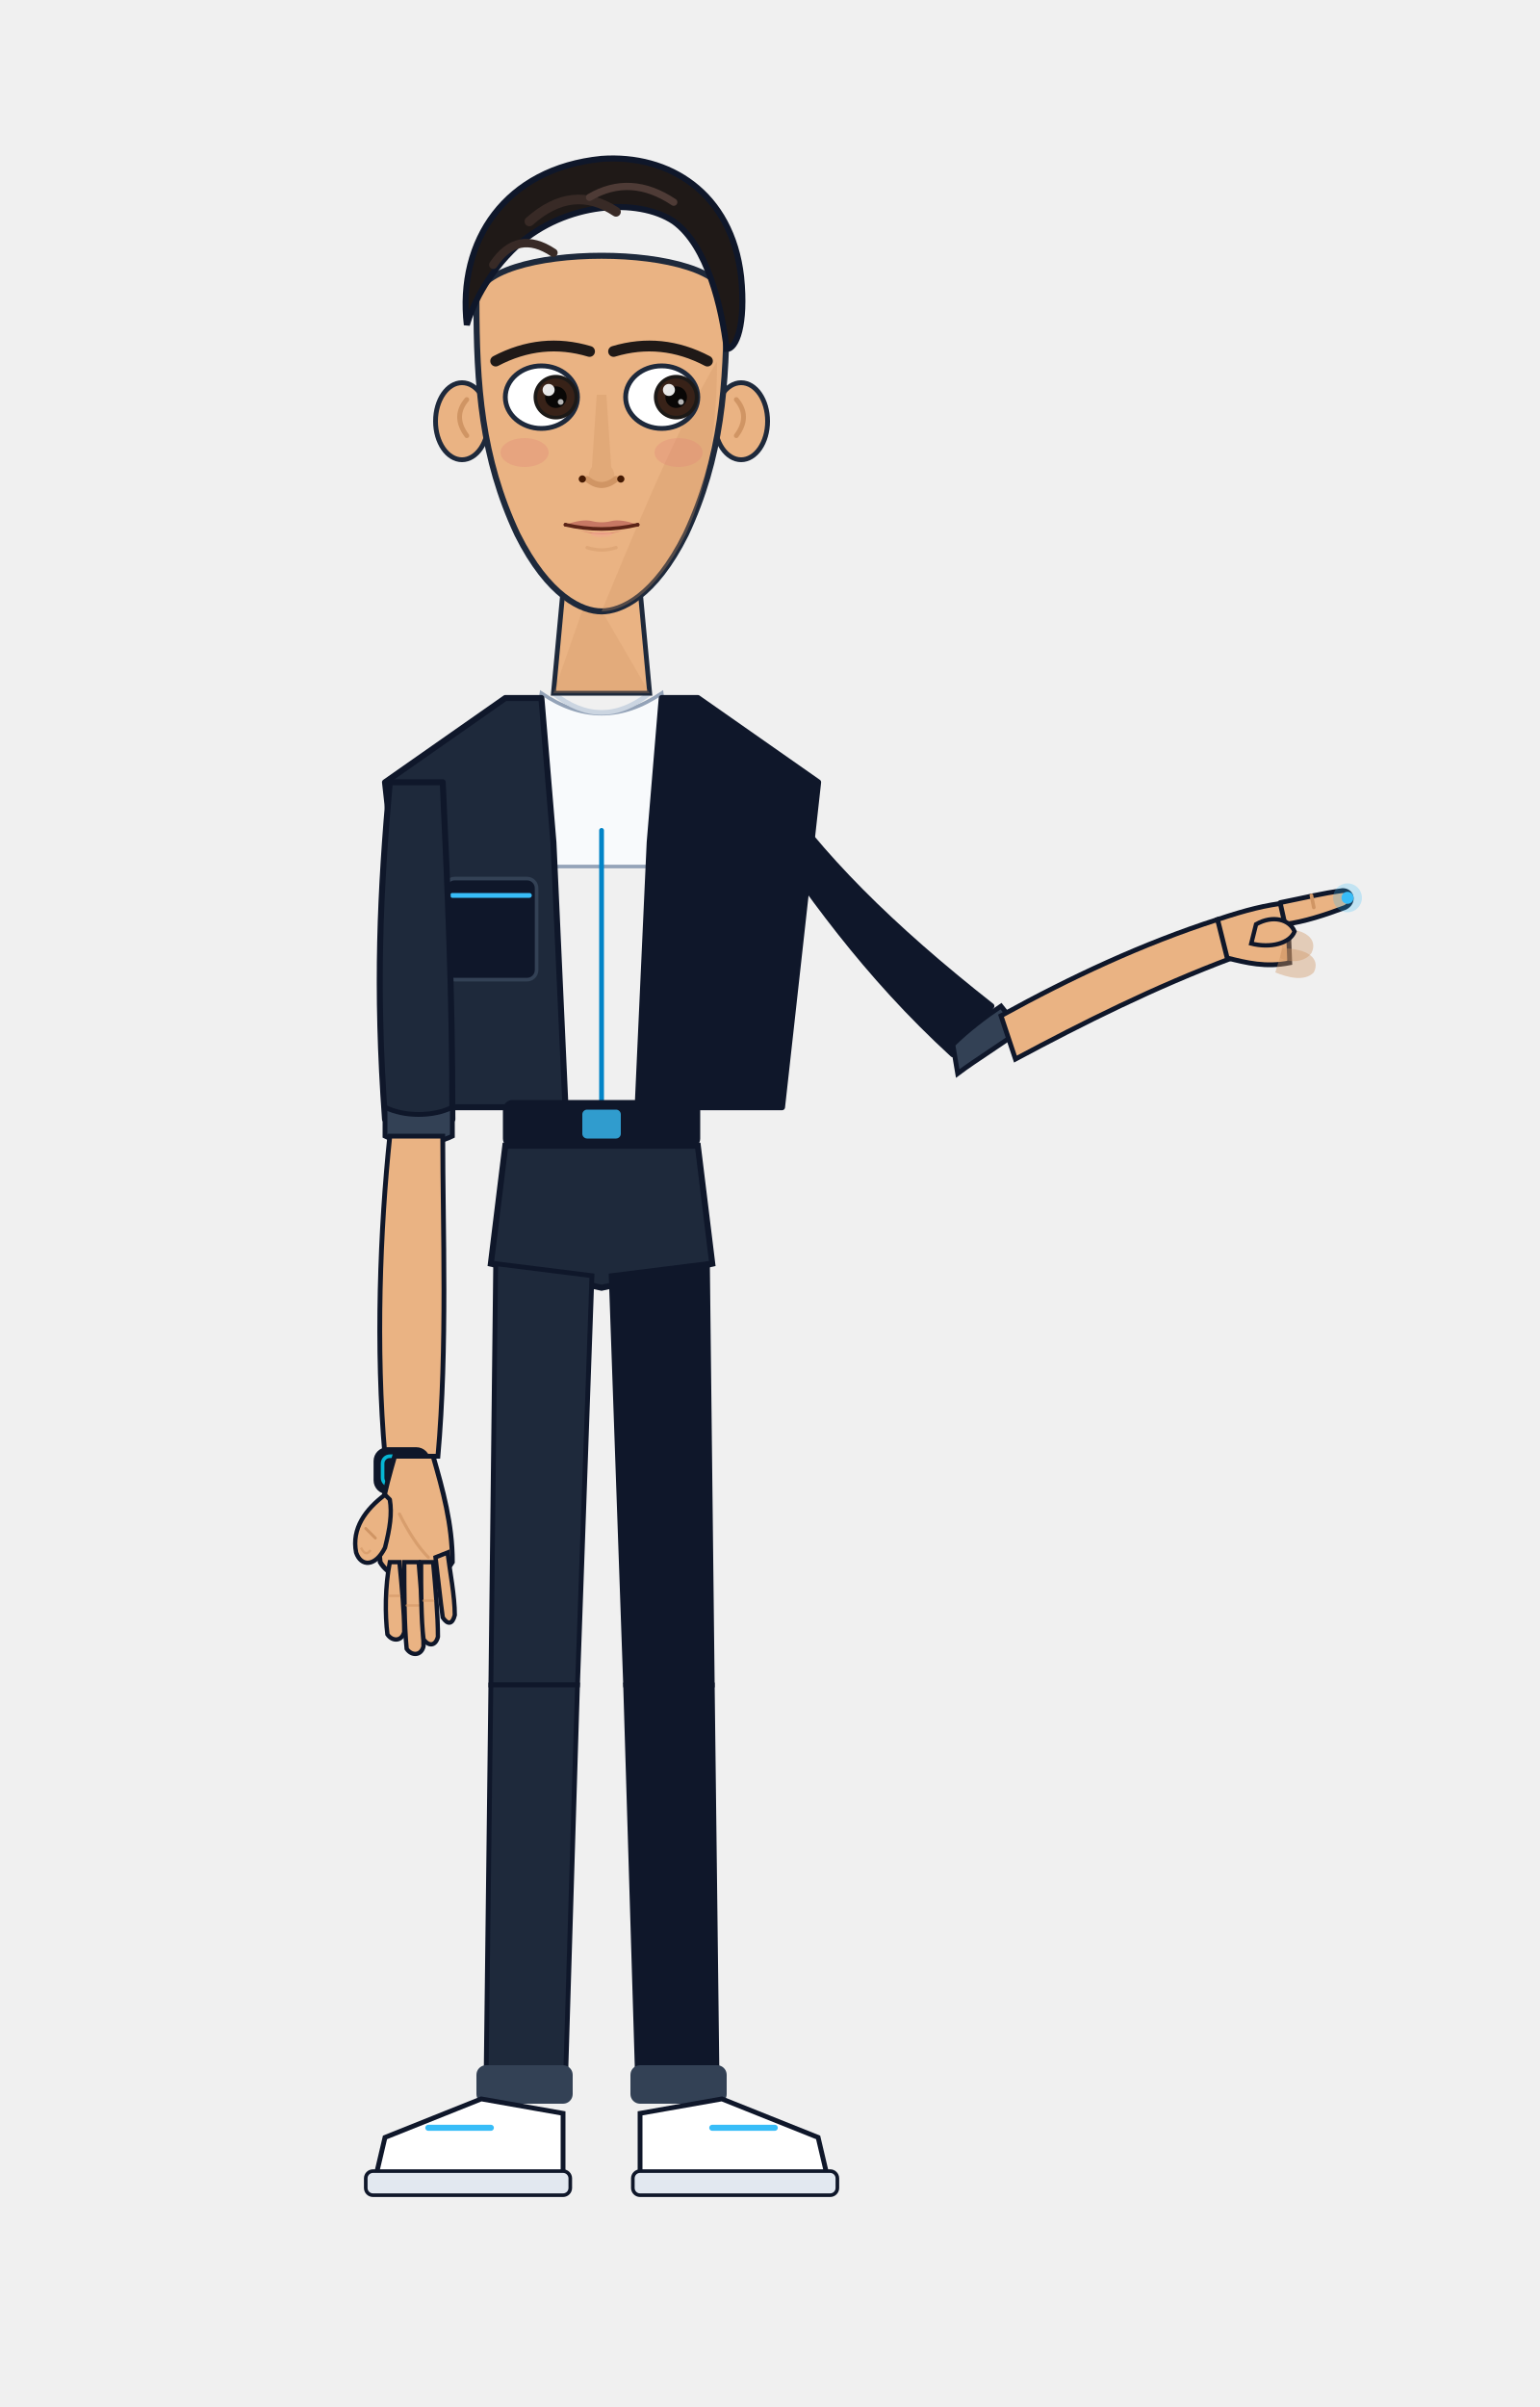
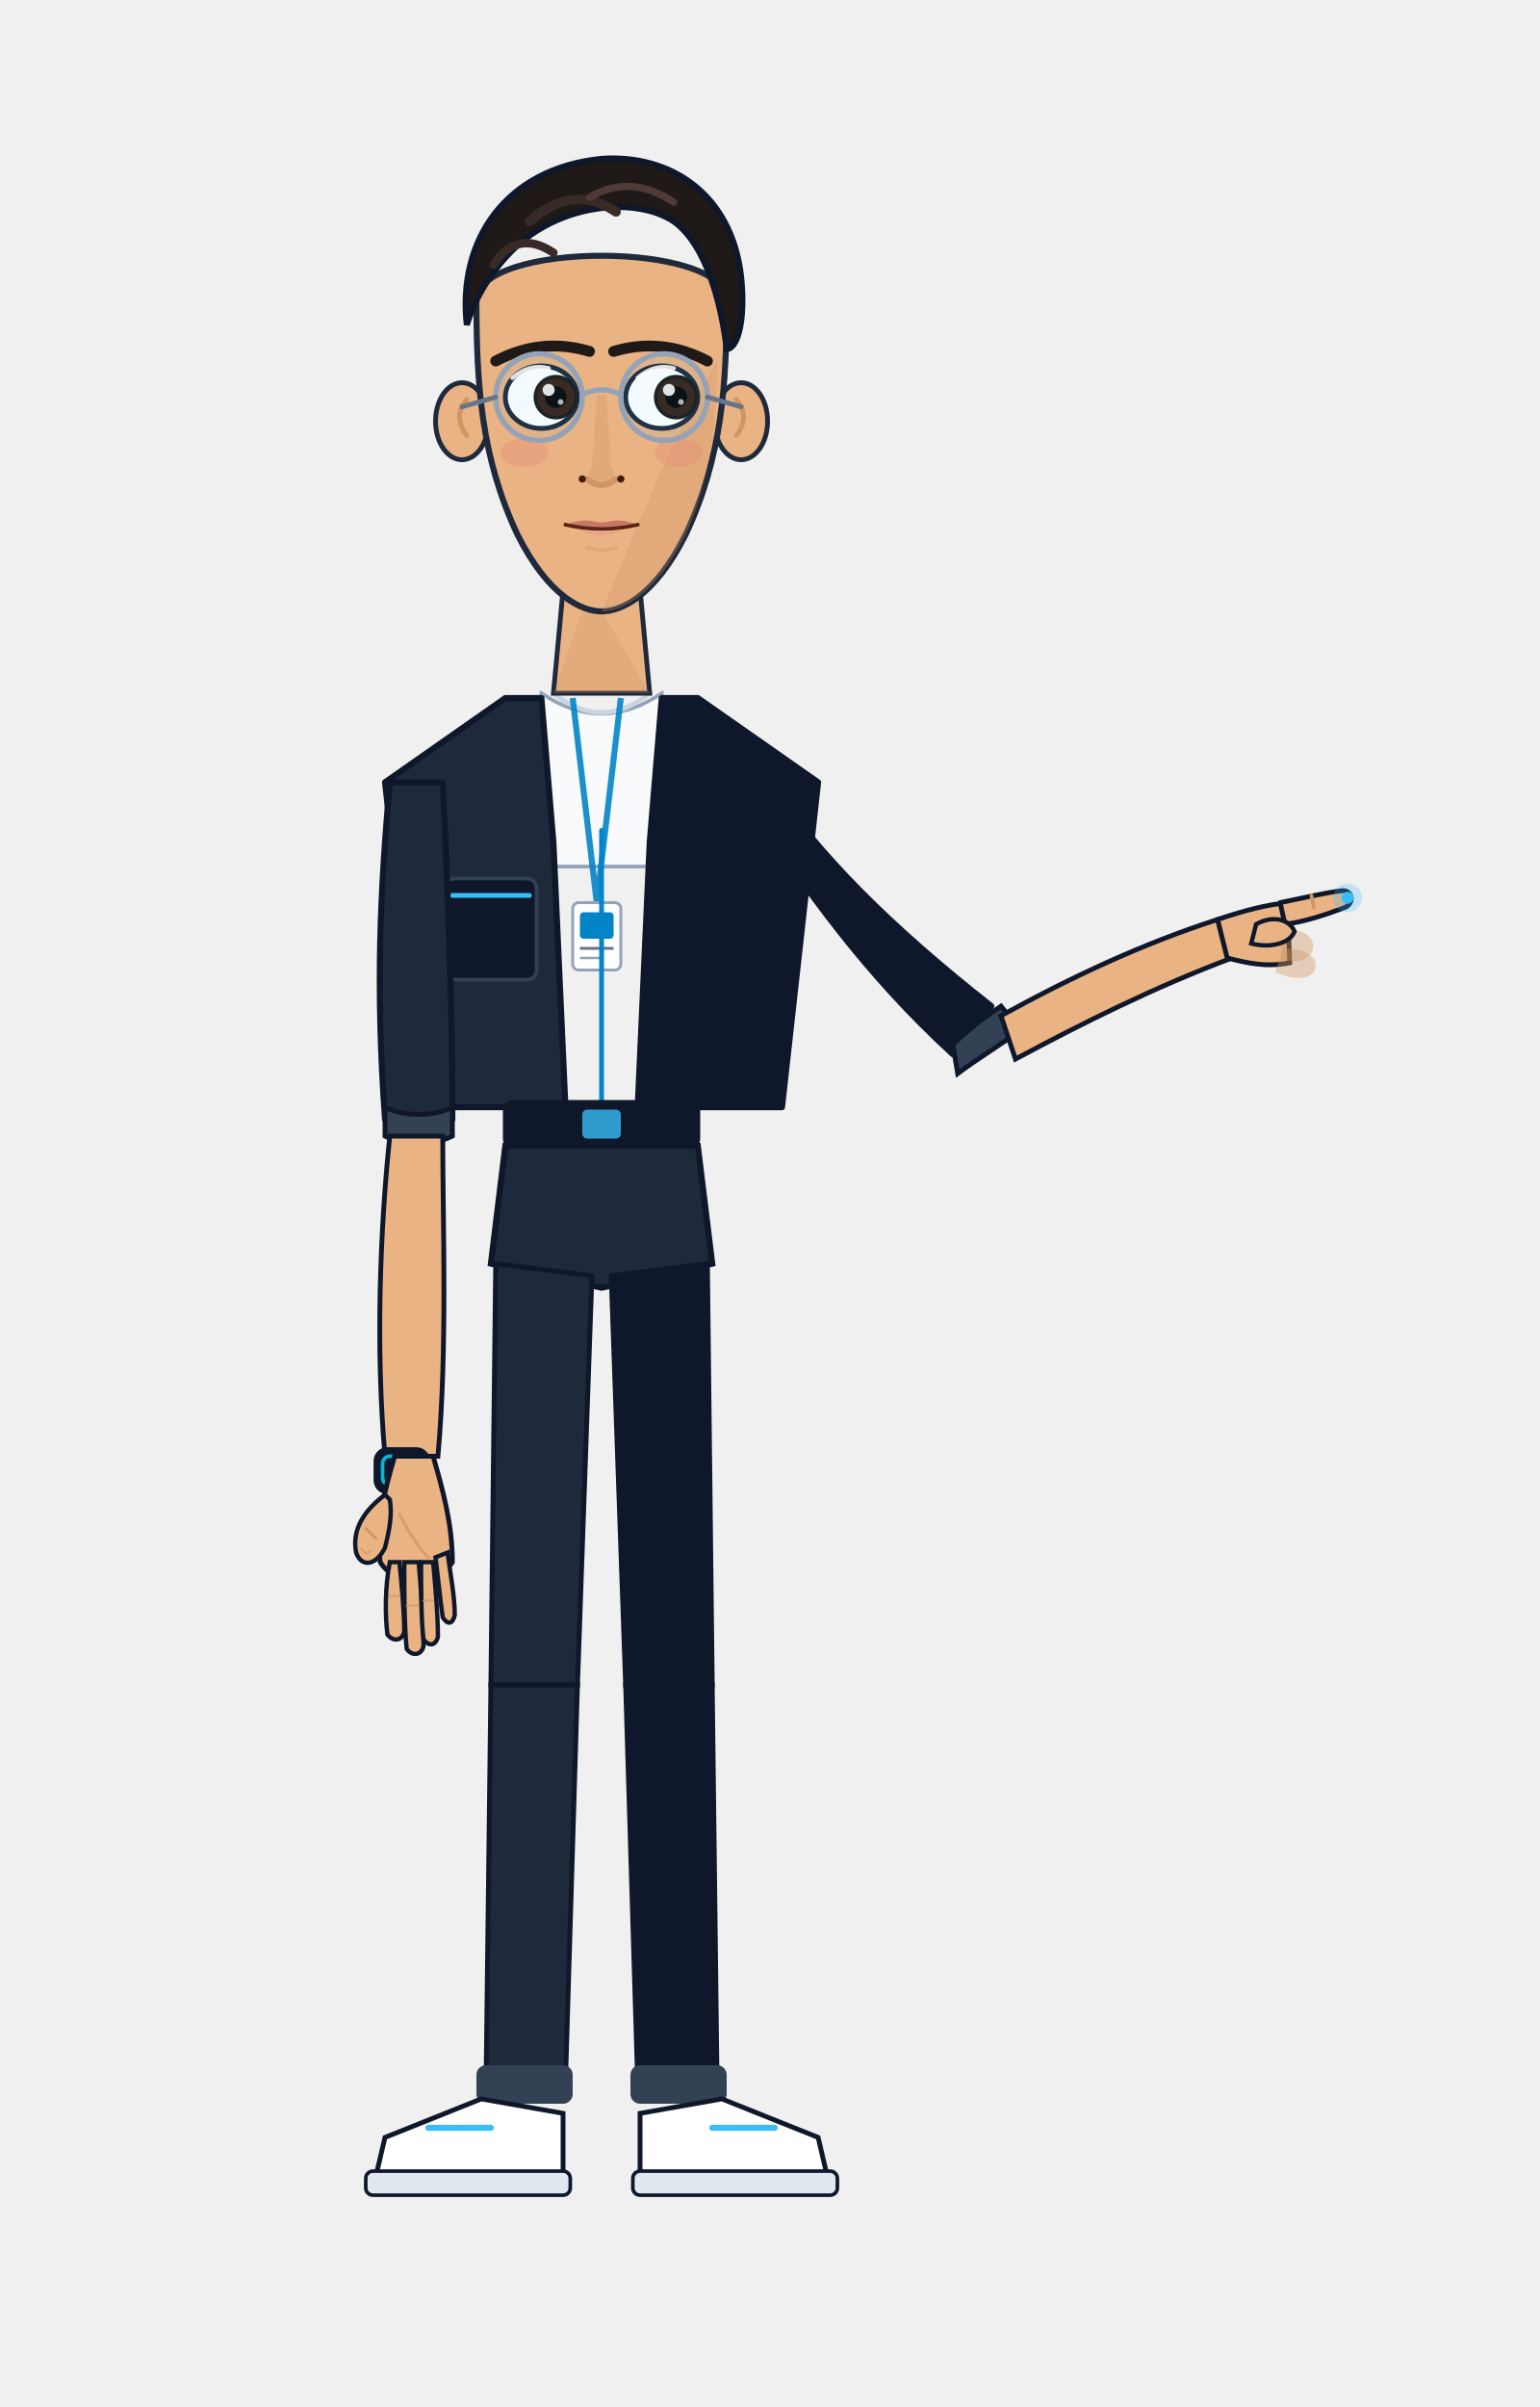
<svg xmlns="http://www.w3.org/2000/svg" viewBox="0 50 640 1000" width="640" height="1000">
  <g id="modern_character_root">
    <path d="M 210 526 L 290 526 L 296 575 L 250 585 L 204 575 Z" fill="#1e293b" stroke="#0f172a" stroke-width="2.5" />
    <path d="M 206 575 L 246 580 L 240 750 L 204 750 Z" fill="#1e293b" stroke="#0f172a" stroke-width="2" />
    <path d="M 204 750 L 240 750 L 235 915 L 202 915 Z" fill="#1e293b" stroke="#0f172a" stroke-width="2" />
    <rect x="198" y="908" width="40" height="16" rx="4" fill="#334155" />
    <path d="M 254 580 L 294 575 L 296 750 L 260 750 Z" fill="#0f172a" stroke="#0f172a" stroke-width="2" />
    <path d="M 260 750 L 296 750 L 298 915 L 265 915 Z" fill="#0f172a" stroke="#0f172a" stroke-width="2" />
    <rect x="262" y="908" width="40" height="16" rx="4" fill="#334155" />
    <path d="M 156 955 L 234 955 L 234 928 L 200 922 L 160 938 Z" fill="#ffffff" stroke="#0f172a" stroke-width="2" />
    <rect x="152" y="952" width="85" height="10" rx="3" fill="#e2e8f0" stroke="#0f172a" stroke-width="1.5" />
    <line x1="178" y1="934" x2="204" y2="934" stroke="#38bdf8" stroke-width="2.5" stroke-linecap="round" />
    <path d="M 266 955 L 344 955 L 340 938 L 300 922 L 266 928 Z" fill="#ffffff" stroke="#0f172a" stroke-width="2" />
    <rect x="263" y="952" width="85" height="10" rx="3" fill="#e2e8f0" stroke="#0f172a" stroke-width="1.5" />
    <line x1="296" y1="934" x2="322" y2="934" stroke="#38bdf8" stroke-width="2.5" stroke-linecap="round" />
    <path d="M 225 338 Q 250 355 275 338 L 285 410 L 215 410 Z" fill="#f8fafc" stroke="#94a3b8" stroke-width="1.5" />
    <path d="M 230 338 Q 250 354 270 338" stroke="#cbd5e1" stroke-width="2" fill="none" />
    <path d="M 210 340 L 160 375 L 175 510 L 235 510 L 230 400 L 225 340 Z" fill="#1e293b" stroke="#0f172a" stroke-width="2.5" stroke-linejoin="round" />
    <path d="M 290 340 L 340 375 L 325 510 L 265 510 L 270 400 L 275 340 Z" fill="#0f172a" stroke="#0f172a" stroke-width="2.5" stroke-linejoin="round" />
+     <path d="M 238 340 L 248 425 L 258 340" stroke="#0284c7" stroke-width="2.5" fill="none" opacity="0.9" />
+     <rect x="238" y="425" width="20" height="28" rx="2.5" fill="#ffffff" stroke="#94a3b8" stroke-width="1.2" />
+     <rect x="241" y="429" width="14" height="11" rx="1.5" fill="#0284c7" />
+     <line x1="241" y1="444" x2="255" y2="444" stroke="#64748b" stroke-width="1.2" />
+     <line x1="241" y1="448" x2="250" y2="448" stroke="#94a3b8" stroke-width="1" />
    <line x1="250" y1="395" x2="250" y2="510" stroke="#0284c7" stroke-width="2" stroke-linecap="round" />
    <rect x="185" y="415" width="38" height="42" rx="4" fill="#0f172a" stroke="#334155" stroke-width="1.5" />
    <line x1="188" y1="422" x2="220" y2="422" stroke="#38bdf8" stroke-width="2" stroke-linecap="round" />
    <rect x="210" y="508" width="80" height="18" rx="3" fill="#0f172a" stroke="#0f172a" stroke-width="2" />
    <rect x="242" y="511" width="16" height="12" rx="2" fill="#38bdf8" opacity="0.8" />
    <path d="M 162 375 C 158 420, 156 460, 160 515 C 168 518, 182 518, 188 515 C 188 460, 186 420, 184 375 Z" fill="#1e293b" stroke="#0f172a" stroke-width="2.5" stroke-linejoin="round" />
    <path d="M 160 510 C 168 514, 180 514, 188 510 L 188 522 C 180 526, 168 526, 160 522 Z" fill="#334155" stroke="#0f172a" stroke-width="2" />
    <path d="M 162 522 C 158 560, 156 610, 160 655 L 182 655 C 186 610, 184 560, 184 522 Z" fill="#eab383" stroke="#0f172a" stroke-width="2" />
    <rect x="156" y="652" width="22" height="18" rx="5" fill="#0f172a" stroke="#0f172a" stroke-width="1.5" />
    <rect x="159" y="655" width="16" height="12" rx="3" fill="#0f172a" stroke="#06b6d4" stroke-width="1.5" />
    <circle cx="167" cy="661" r="3" fill="#06b6d4" opacity="0.85" />
    <g id="human_hand_l" transform="translate(164, 655) scale(1, 1)">
      <path d="M 0 0 C -4 14, -8 28, -6 44 C 0 54, 18 54, 24 44 C 24 28, 20 14, 16 0 Z" fill="#eab383" stroke="#0f172a" stroke-width="2" />
      <path d="M -4 16 C -12 22, -18 30, -16 40 C -14 46, -8 46, -4 38 C -2 30, -1 24, -2 18 Z" fill="#eab383" stroke="#0f172a" stroke-width="1.8" stroke-linejoin="round" />
      <line x1="-12" y1="30" x2="-8" y2="34" stroke="#d09564" stroke-width="1.2" stroke-linecap="round" />
      <path d="M -14 38 Q -12 42 -10 39" stroke="#d09564" stroke-width="1" fill="none" opacity="0.6" />
      <path d="M -2 44 C -4 54, -4 66, -3 74 C -1 77, 3 77, 4 73 C 4 65, 3 54, 2 44 Z" fill="#eab383" stroke="#0f172a" stroke-width="1.8" />
      <line x1="-2" y1="58" x2="2" y2="58" stroke="#d09564" stroke-width="1" stroke-linecap="round" opacity="0.6" />
      <path d="M 4 44 C 4 56, 4 70, 5 80 C 7 83, 11 83, 12 79 C 12 69, 11 56, 10 44 Z" fill="#eab383" stroke="#0f172a" stroke-width="1.8" />
      <line x1="5" y1="62" x2="10" y2="62" stroke="#d09564" stroke-width="1" stroke-linecap="round" opacity="0.6" />
      <path d="M 11 44 C 11 55, 11 68, 12 76 C 14 79, 17 79, 18 75 C 18 66, 17 55, 16 44 Z" fill="#eab383" stroke="#0f172a" stroke-width="1.8" />
      <line x1="12" y1="60" x2="16" y2="60" stroke="#d09564" stroke-width="1" stroke-linecap="round" opacity="0.6" />
      <path d="M 17 42 C 18 50, 19 60, 20 67 C 22 70, 24 70, 25 66 C 25 58, 23 48, 22 40 Z" fill="#eab383" stroke="#0f172a" stroke-width="1.8" />
      <path d="M 2 24 C 6 32, 10 38, 14 42" stroke="#d09564" stroke-width="1.3" fill="none" stroke-linecap="round" opacity="0.7" />
    </g>
    <path d="M 320 375 C 340 405, 370 435, 412 468 L 396 488 C 360 455, 335 420, 312 385 Z" fill="#0f172a" stroke="#0f172a" stroke-width="2.5" stroke-linejoin="round" />
    <path d="M 396 484 C 402 478, 410 472, 416 468 L 424 478 C 416 484, 406 490, 398 496 Z" fill="#334155" stroke="#0f172a" stroke-width="2" />
    <path d="M 416 472 C 445 456, 475 442, 506 432 L 512 448 C 480 460, 450 475, 422 490 Z" fill="#eab383" stroke="#0f172a" stroke-width="2" />
    <path d="M 506 432 C 518 428, 526 426, 535 425 L 536 450 C 526 452, 518 450, 510 448 Z" fill="#eab383" stroke="#0f172a" stroke-width="2" />
    <path d="M 534 436 C 542 436, 548 440, 545 446 C 542 450, 536 450, 532 448 Z" fill="#d09564" opacity="0.4" />
    <path d="M 533 444 C 543 444, 549 448, 546 454 C 542 458, 535 456, 530 454 Z" fill="#d09564" opacity="0.4" />
    <path d="M 532 425                 C 542 423, 550 421, 558 420                 C 562 420, 563 425, 559 427                 C 551 430, 542 433, 534 434 Z" fill="#eab383" stroke="#0f172a" stroke-width="2" stroke-linejoin="round" />
    <line x1="545" y1="422" x2="546" y2="427" stroke="#d09564" stroke-width="1.5" stroke-linecap="round" />
    <path d="M 522 434 C 529 430, 536 432, 538 437 C 536 442, 528 444, 520 442 Z" fill="#eab383" stroke="#0f172a" stroke-width="1.8" />
    <circle cx="560" cy="423" r="2.5" fill="#38bdf8" />
    <circle cx="560" cy="423" r="6" fill="#38bdf8" opacity="0.25" />
    <path d="M 234 295 L 230 338 L 270 338 L 266 295 Z" fill="#eab383" stroke="#1e293b" stroke-width="2" />
    <path d="M 245 295 L 230 338 L 270 338 Z" fill="#d09564" opacity="0.25" />
    <ellipse cx="192" cy="225" rx="11" ry="16" fill="#eab383" stroke="#1e293b" stroke-width="2" />
    <path d="M 194 216 Q 188 223 194 231" stroke="#d09564" stroke-width="2" fill="none" stroke-linecap="round" />
    <ellipse cx="308" cy="225" rx="11" ry="16" fill="#eab383" stroke="#1e293b" stroke-width="2" />
    <path d="M 306 216 Q 312 223 306 231" stroke="#d09564" stroke-width="2" fill="none" stroke-linecap="round" />
    <path d="M 198 175               C 198 150, 302 150, 302 175               C 302 210, 300 240, 285 272               C 272 298, 258 304, 250 304               C 242 304, 228 298, 215 272               C 200 240, 198 210, 198 175 Z" fill="#eab383" stroke="#1e293b" stroke-width="2.5" />
    <path d="M 250 304 C 258 304, 272 298, 285 272 C 295 250, 298 225, 298 200 C 280 230, 260 280, 250 304 Z" fill="#d09564" opacity="0.3" />
    <ellipse cx="218" cy="238" rx="10" ry="6" fill="#e28878" opacity="0.35" />
    <ellipse cx="282" cy="238" rx="10" ry="6" fill="#e28878" opacity="0.35" />
    <path d="M 194 185              C 190 150, 210 120, 250 116              C 278 114, 304 130, 308 165              C 310 185, 306 195, 302 195              C 300 178, 294 152, 280 142              C 265 132, 235 134, 215 152              C 202 164, 196 178, 194 185 Z" fill="#1f1917" stroke="#0f172a" stroke-width="2.5" />
    <path d="M 220 142 Q 238 126 256 138" stroke="#382a26" stroke-width="4" stroke-linecap="round" fill="none" />
    <path d="M 245 132 Q 262 122 280 134" stroke="#4e3b36" stroke-width="3" stroke-linecap="round" fill="none" />
    <path d="M 205 160 Q 215 145 230 155" stroke="#382a26" stroke-width="3.5" stroke-linecap="round" fill="none" />
    <path d="M 206 200 Q 225 190 245 196" stroke="#1f1917" stroke-width="4.5" stroke-linecap="round" fill="none" />
    <path d="M 255 196 Q 275 190 294 200" stroke="#1f1917" stroke-width="4.5" stroke-linecap="round" fill="none" />
    <ellipse cx="225" cy="215" rx="15" ry="13" fill="#ffffff" stroke="#1e293b" stroke-width="2" />
    <circle cx="231" cy="215" r="8.5" fill="#382218" stroke="#1c1917" stroke-width="1.5" />
    <circle cx="231" cy="215" r="4.5" fill="#090706" />
    <circle cx="228" cy="212" r="2.5" fill="#ffffff" opacity="0.9" />
    <circle cx="233" cy="217" r="1.2" fill="#ffffff" opacity="0.7" />
    <ellipse cx="275" cy="215" rx="15" ry="13" fill="#ffffff" stroke="#1e293b" stroke-width="2" />
    <circle cx="281" cy="215" r="8.5" fill="#382218" stroke="#1c1917" stroke-width="1.5" />
    <circle cx="281" cy="215" r="4.5" fill="#090706" />
    <circle cx="278" cy="212" r="2.5" fill="#ffffff" opacity="0.9" />
    <circle cx="283" cy="217" r="1.2" fill="#ffffff" opacity="0.7" />
+     <circle cx="224" cy="215" r="18" fill="#38bdf8" fill-opacity="0.06" stroke="#94a3b8" stroke-width="2.2" />
+     <path d="M 213 207 Q 220 201 228 203" stroke="#ffffff" stroke-width="1.8" stroke-linecap="round" fill="none" opacity="0.85" />
+     <circle cx="276" cy="215" r="18" fill="#38bdf8" fill-opacity="0.06" stroke="#94a3b8" stroke-width="2.2" />
+     <path d="M 265 207 Q 272 201 280 203" stroke="#ffffff" stroke-width="1.8" stroke-linecap="round" fill="none" opacity="0.85" />
+     <path d="M 242 214 Q 250 210 258 214" stroke="#94a3b8" stroke-width="2.2" stroke-linecap="round" fill="none" />
+     <path d="M 206 215 L 192 219" stroke="#64748b" stroke-width="2" stroke-linecap="round" />
+     <path d="M 294 215 L 308 219" stroke="#64748b" stroke-width="2" stroke-linecap="round" />
    <path d="M 248 214 L 246 244 Q 242 250 250 252 Q 258 250 254 244 L 252 214" fill="#d09564" opacity="0.35" />
    <path d="M 244 249 Q 250 254 256 249" stroke="#d09564" stroke-width="2.5" stroke-linecap="round" fill="none" />
    <circle cx="242" cy="249" r="1.5" fill="#451a03" />
    <circle cx="258" cy="249" r="1.5" fill="#451a03" />
    <path d="M 235 268 Q 242 265.5 246 266.5 Q 250 267.5 254 266.5 Q 258 265.5 265 268 C 258 269.5, 242 269.5, 235 268 Z" fill="#c77864" />
    <path d="M 237 268.5 Q 250 275.5 263 268.5 C 257 272.5, 243 272.5, 237 268.5 Z" fill="#dc8a75" />
    <ellipse cx="250" cy="272" rx="4.5" ry="1.2" fill="#f3a492" opacity="0.45" />
    <path d="M 244 277.5 Q 250 279.5 256 277.5" stroke="#d09564" stroke-width="1.4" fill="none" opacity="0.4" stroke-linecap="round" />
    <path d="M 235 268 Q 250 271.5 265 268" fill="none" stroke="#5c2417" stroke-width="1.5" stroke-linecap="round" />
    <circle cx="235" cy="268" r="0.75" fill="#5c2417" />
    <circle cx="265" cy="268" r="0.75" fill="#5c2417" />
  </g>
</svg>
